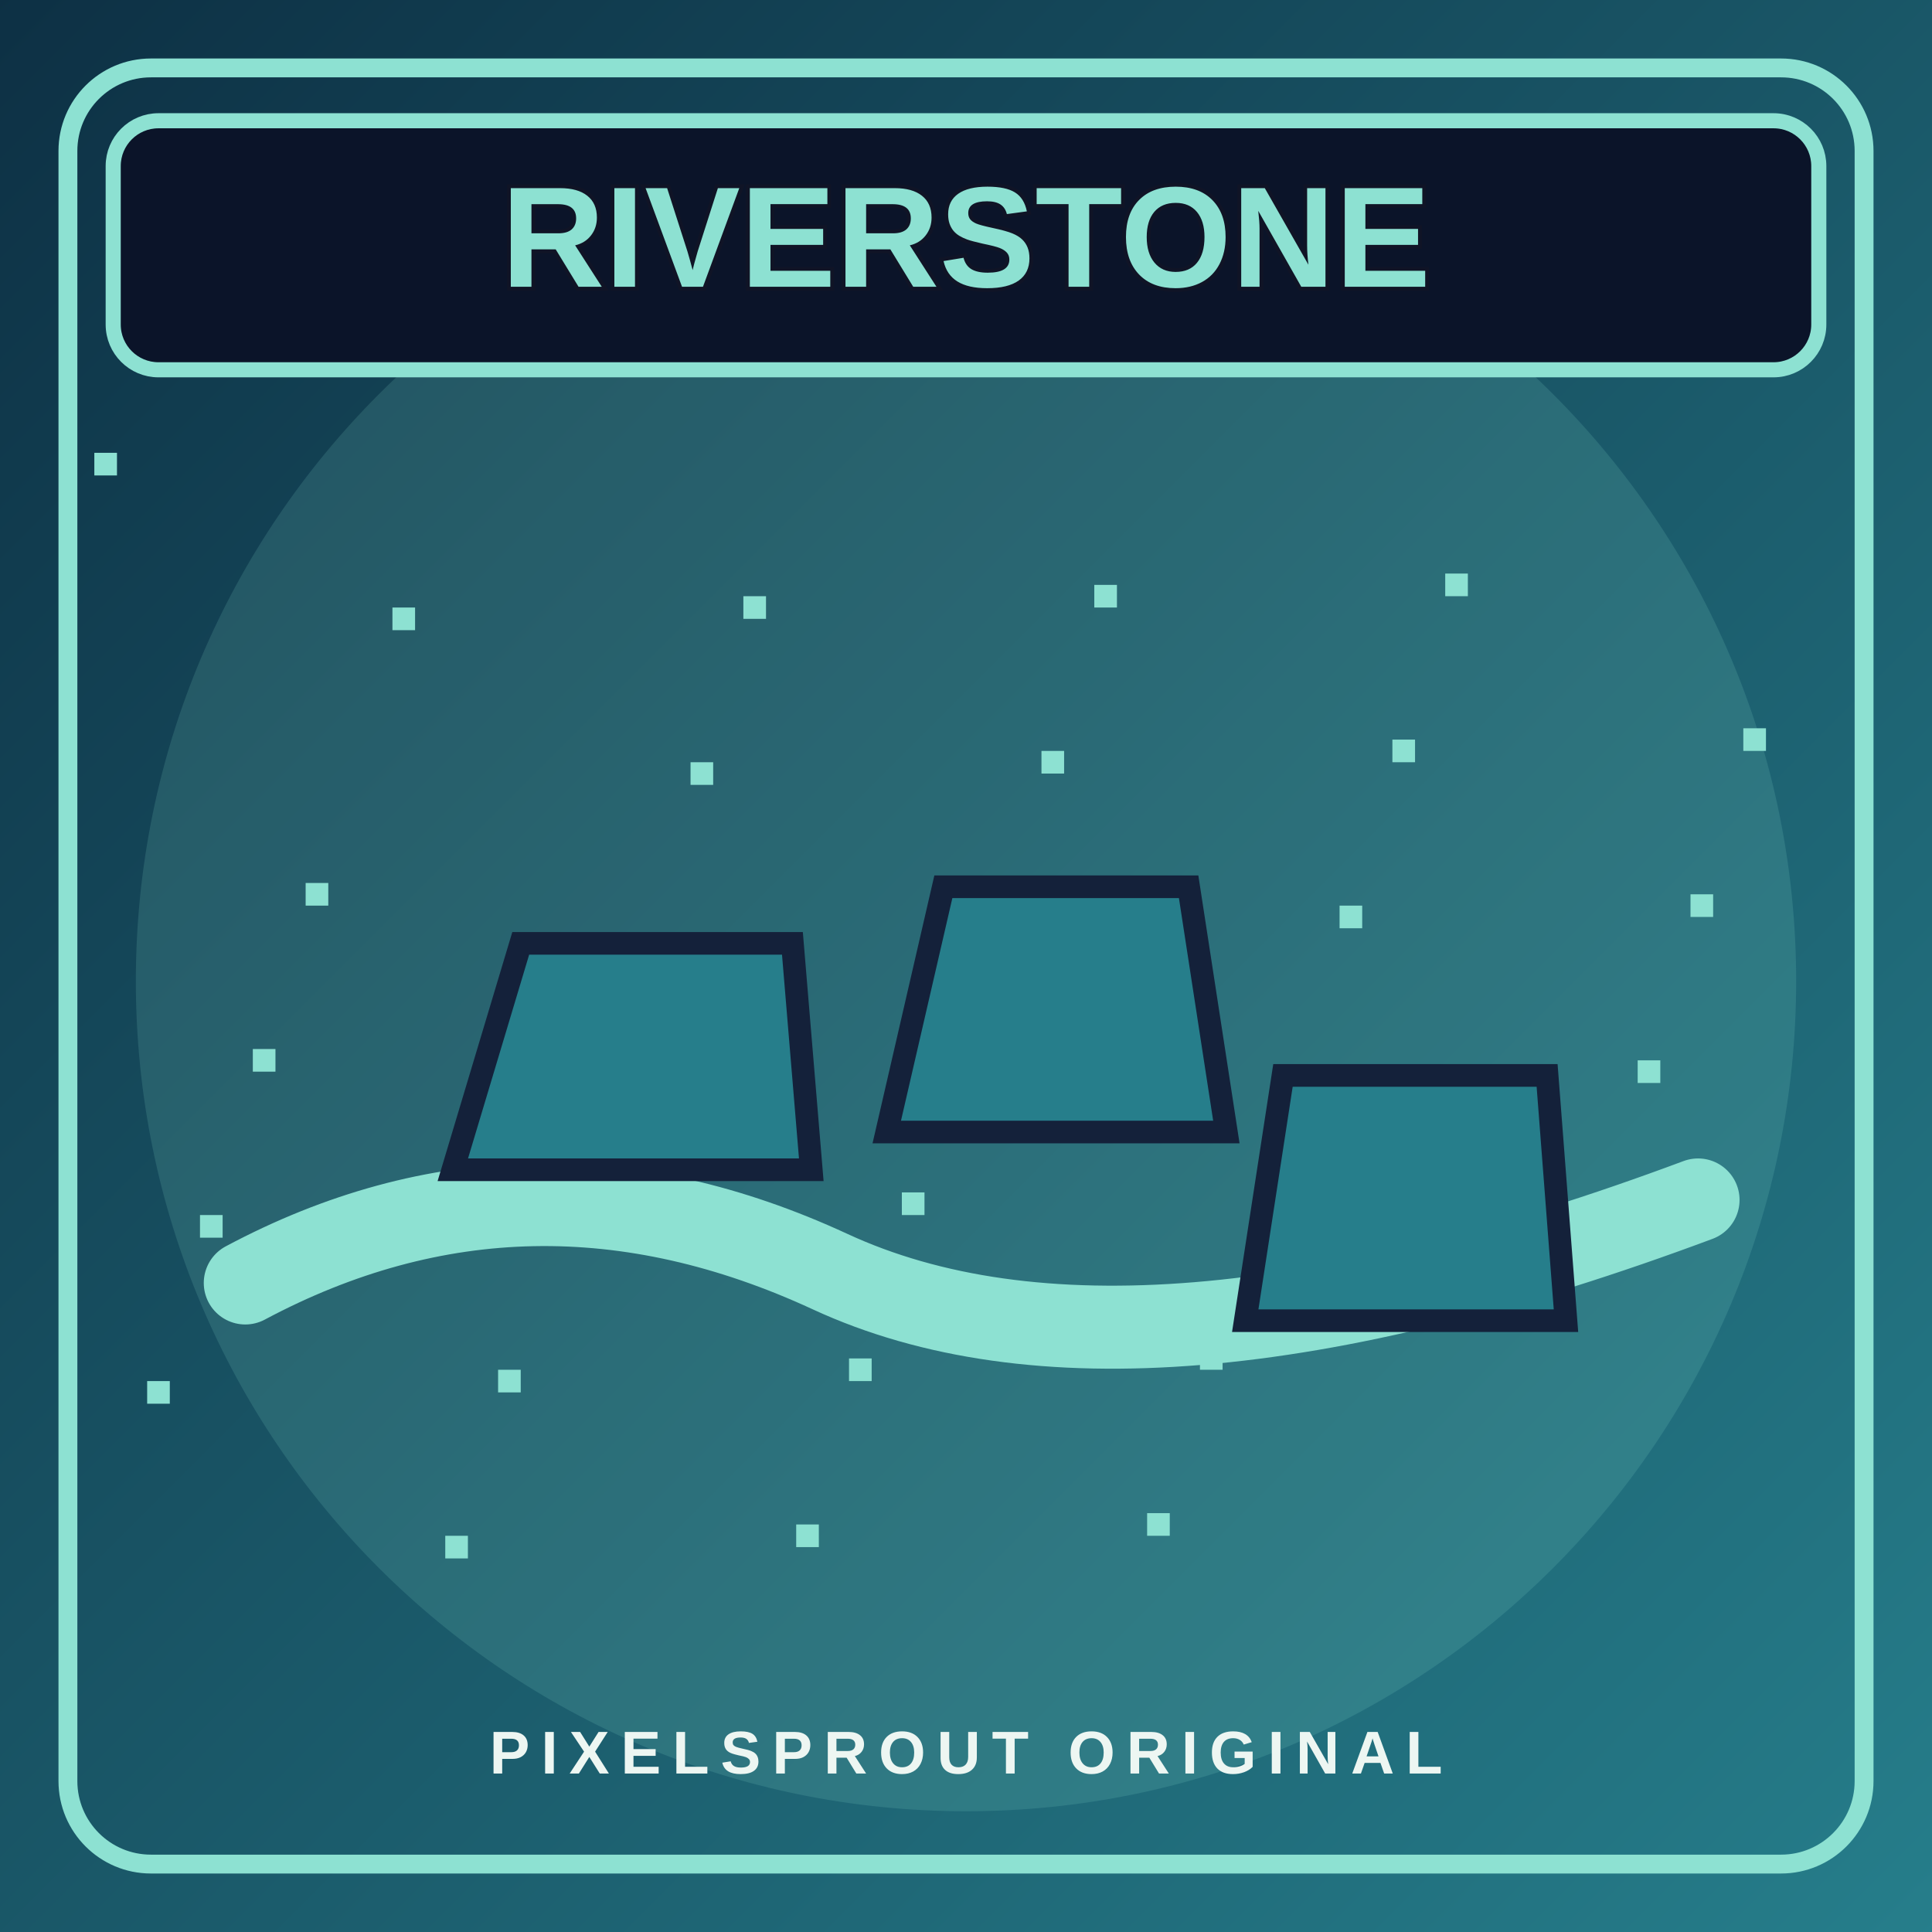
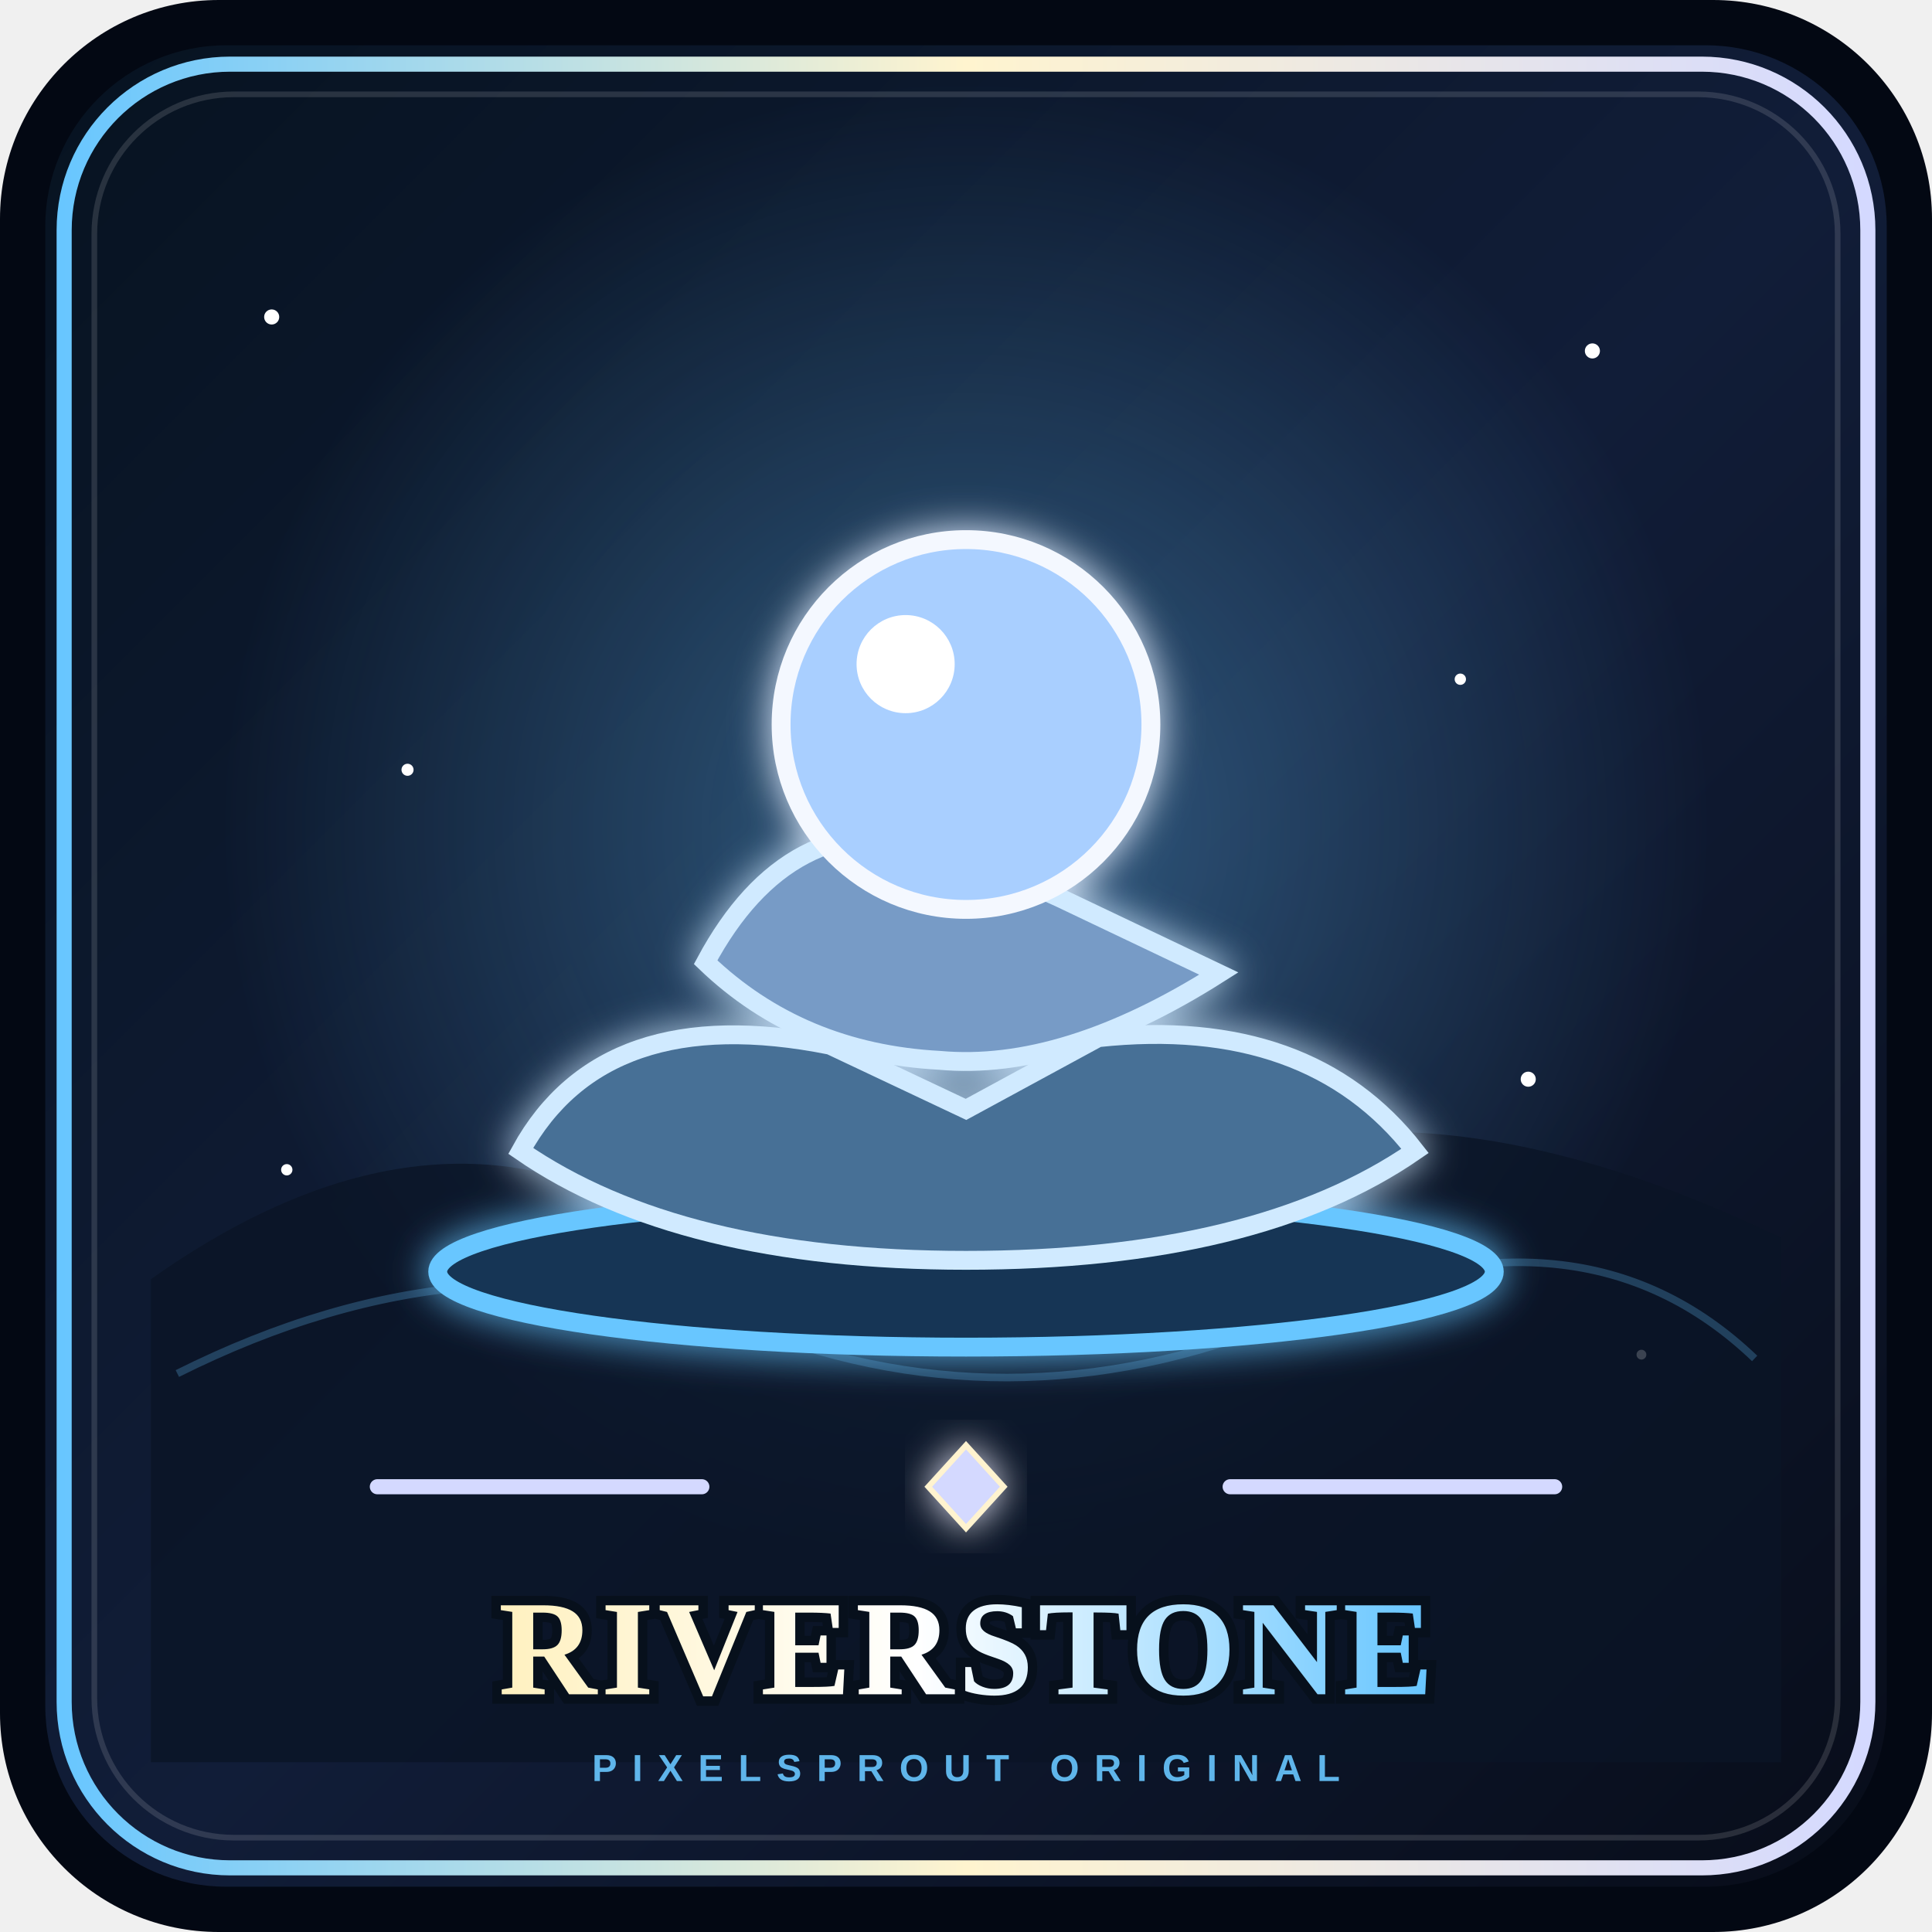
- <svg xmlns="http://www.w3.org/2000/svg" width="320" height="320" viewBox="0 0 512 512">
+ <svg xmlns="http://www.w3.org/2000/svg" width="512" height="512" viewBox="0 0 512 512" role="img" aria-labelledby="logoTitle logoDesc">
  <defs>
-     <linearGradient id="b" x2="1" y2="1">
-       <stop stop-color="#0d3044" />
-       <stop offset="1" stop-color="#267e8b" />
+     <linearGradient id="bg" x1="0" y1="0" x2="1" y2="1">
+       <stop offset="0" stop-color="#071321" />
+       <stop offset=".52" stop-color="#111D38" />
+       <stop offset="1" stop-color="#080D1A" />
    </linearGradient>
+     <radialGradient id="halo">
+       <stop offset="0" stop-color="#68C6FF" stop-opacity=".38" />
+       <stop offset="1" stop-color="#68C6FF" stop-opacity="0" />
+     </radialGradient>
+     <linearGradient id="rim">
+       <stop offset="0" stop-color="#68C6FF" />
+       <stop offset=".5" stop-color="#FFF4CF" />
+       <stop offset="1" stop-color="#D4D9FF" />
+     </linearGradient>
+     <linearGradient id="titleGrad">
+       <stop offset="0" stop-color="#FFF1C0" />
+       <stop offset=".45" stop-color="#FFFFFF" />
+       <stop offset="1" stop-color="#68C6FF" />
+     </linearGradient>
+     <filter id="glow" x="-30%" y="-30%" width="160%" height="160%">
+       <feGaussianBlur stdDeviation="5" result="blur" />
+       <feMerge>
+         <feMergeNode in="blur" />
+         <feMergeNode in="SourceGraphic" />
+       </feMerge>
+     </filter>
  </defs>
-   <rect width="512" height="512" fill="url(#b)" />
-   <circle cx="256" cy="260" r="220" fill="#8de1d2" opacity=".15" />
-   <rect x="25" y="120" width="6" height="6" fill="#8de1d2" />
-   <rect x="104" y="161" width="6" height="6" fill="#8de1d2" />
-   <rect x="183" y="202" width="6" height="6" fill="#8de1d2" />
-   <rect x="262" y="243" width="6" height="6" fill="#8de1d2" />
-   <rect x="341" y="284" width="6" height="6" fill="#8de1d2" />
-   <rect x="420" y="325" width="6" height="6" fill="#8de1d2" />
-   <rect x="39" y="366" width="6" height="6" fill="#8de1d2" />
-   <rect x="118" y="407" width="6" height="6" fill="#8de1d2" />
-   <rect x="197" y="158" width="6" height="6" fill="#8de1d2" />
-   <rect x="276" y="199" width="6" height="6" fill="#8de1d2" />
-   <rect x="355" y="240" width="6" height="6" fill="#8de1d2" />
-   <rect x="434" y="281" width="6" height="6" fill="#8de1d2" />
-   <rect x="53" y="322" width="6" height="6" fill="#8de1d2" />
-   <rect x="132" y="363" width="6" height="6" fill="#8de1d2" />
-   <rect x="211" y="404" width="6" height="6" fill="#8de1d2" />
-   <rect x="290" y="155" width="6" height="6" fill="#8de1d2" />
-   <rect x="369" y="196" width="6" height="6" fill="#8de1d2" />
-   <rect x="448" y="237" width="6" height="6" fill="#8de1d2" />
-   <rect x="67" y="278" width="6" height="6" fill="#8de1d2" />
-   <rect x="146" y="319" width="6" height="6" fill="#8de1d2" />
-   <rect x="225" y="360" width="6" height="6" fill="#8de1d2" />
-   <rect x="304" y="401" width="6" height="6" fill="#8de1d2" />
-   <rect x="383" y="152" width="6" height="6" fill="#8de1d2" />
-   <rect x="462" y="193" width="6" height="6" fill="#8de1d2" />
-   <rect x="81" y="234" width="6" height="6" fill="#8de1d2" />
-   <rect x="160" y="275" width="6" height="6" fill="#8de1d2" />
-   <rect x="239" y="316" width="6" height="6" fill="#8de1d2" />
-   <rect x="318" y="357" width="6" height="6" fill="#8de1d2" />
-   <path d="M65 340Q140 300 220 337T450 318" fill="none" stroke="#8de1d2" stroke-width="22" stroke-linecap="round" />
-   <path d="M120 310L138 250H210L215 310ZM235 300L250 235H315L325 300ZM330 350L340 285H410L415 350Z" fill="#267e8b" stroke="#14213a" stroke-width="6" />
-   <rect x="18" y="18" width="476" height="476" rx="22" fill="none" stroke="#8de1d2" stroke-width="5" />
-   <rect x="30" y="32" width="452" height="66" rx="12" fill="#0b1429" stroke="#8de1d2" stroke-width="4" />
-   <text x="256" y="76" font-family="Arial,sans-serif" font-size="38" font-weight="900" text-anchor="middle" fill="#8de1d2" stroke="#101426" stroke-width="2" paint-order="stroke">RIVERSTONE</text>
-   <text x="256" y="470" font-family="Arial,sans-serif" font-size="16" font-weight="700" text-anchor="middle" fill="#edf6f2" letter-spacing="3">PIXELSPROUT ORIGINAL</text>
+   <rect width="512" height="512" rx="58" fill="#030813" />
+   <rect x="12" y="12" width="488" height="488" rx="48" fill="url(#bg)" />
+   <circle cx="256" cy="219" r="200" fill="url(#halo)" />
+   <g fill="#FFF">
+     <circle cx="72" cy="84" r="2" />
+     <circle cx="422" cy="93" r="2" />
+     <circle cx="387" cy="180" r="1.5" />
+     <circle cx="108" cy="204" r="1.6" />
+     <circle cx="405" cy="286" r="2" />
+     <circle cx="76" cy="310" r="1.5" />
+     <circle cx="435" cy="359" r="1.3" />
+   </g>
+   <path d="M40 339Q112 288 172 322T300 317T472 328V467H40Z" fill="#0A1425" opacity=".8" />
+   <path d="M47 364Q127 324 199 352T345 348T465 360" fill="none" stroke="#68C6FF" stroke-opacity=".25" stroke-width="2" />
+   <rect x="17" y="17" width="478" height="478" rx="44" fill="none" stroke="url(#rim)" stroke-width="4" />
+   <rect x="25" y="25" width="462" height="462" rx="37" fill="none" stroke="#FFF" stroke-opacity=".13" stroke-width="1.5" />
+   <g filter="url(#glow)" stroke="#D0EAFF" stroke-width="5">
+     <ellipse cx="256" cy="337" rx="140" ry="20" fill="#123654" stroke="#68C6FF" />
+     <path d="M138 305Q160 265 220 277L256 294 291 275Q347 269 375 305Q333 334 256 334Q180 334 138 305Z" fill="#476F96" />
+     <path d="M187 255Q209 214 248 223L281 238 323 258Q282 284 249 281Q212 279 187 255Z" fill="#779BC6" />
+     <circle cx="256" cy="192" r="49" fill="#A9CFFF" stroke="#F4F8FF" />
+     <circle cx="240" cy="176" r="13" fill="#FFFFFF" stroke="none" />
+   </g>
+   <path d="M72 394H440" stroke="url(#rim)" stroke-width="2" opacity=".9" />
+   <path d="M100 394H186M326 394H412" stroke="#D4D9FF" stroke-width="4" stroke-linecap="round" />
+   <path d="M256 383 266 394 256 405 246 394Z" fill="#D4D9FF" stroke="#FFF3CF" stroke-width="1.5" filter="url(#glow)" />
+   <text x="256" y="449" text-anchor="middle" font-family="Georgia,'Times New Roman',serif" font-size="36" font-weight="bold" letter-spacing="1.15" textLength="430" lengthAdjust="spacingAndGlyphs" fill="url(#titleGrad)" stroke="#07101C" stroke-width="5" paint-order="stroke">RIVERSTONE</text>
+   <text x="256" y="472" text-anchor="middle" font-family="Arial,sans-serif" font-size="10" font-weight="700" letter-spacing="4" fill="#68C6FF" opacity=".9">PIXELSPROUT ORIGINAL</text>
</svg>
